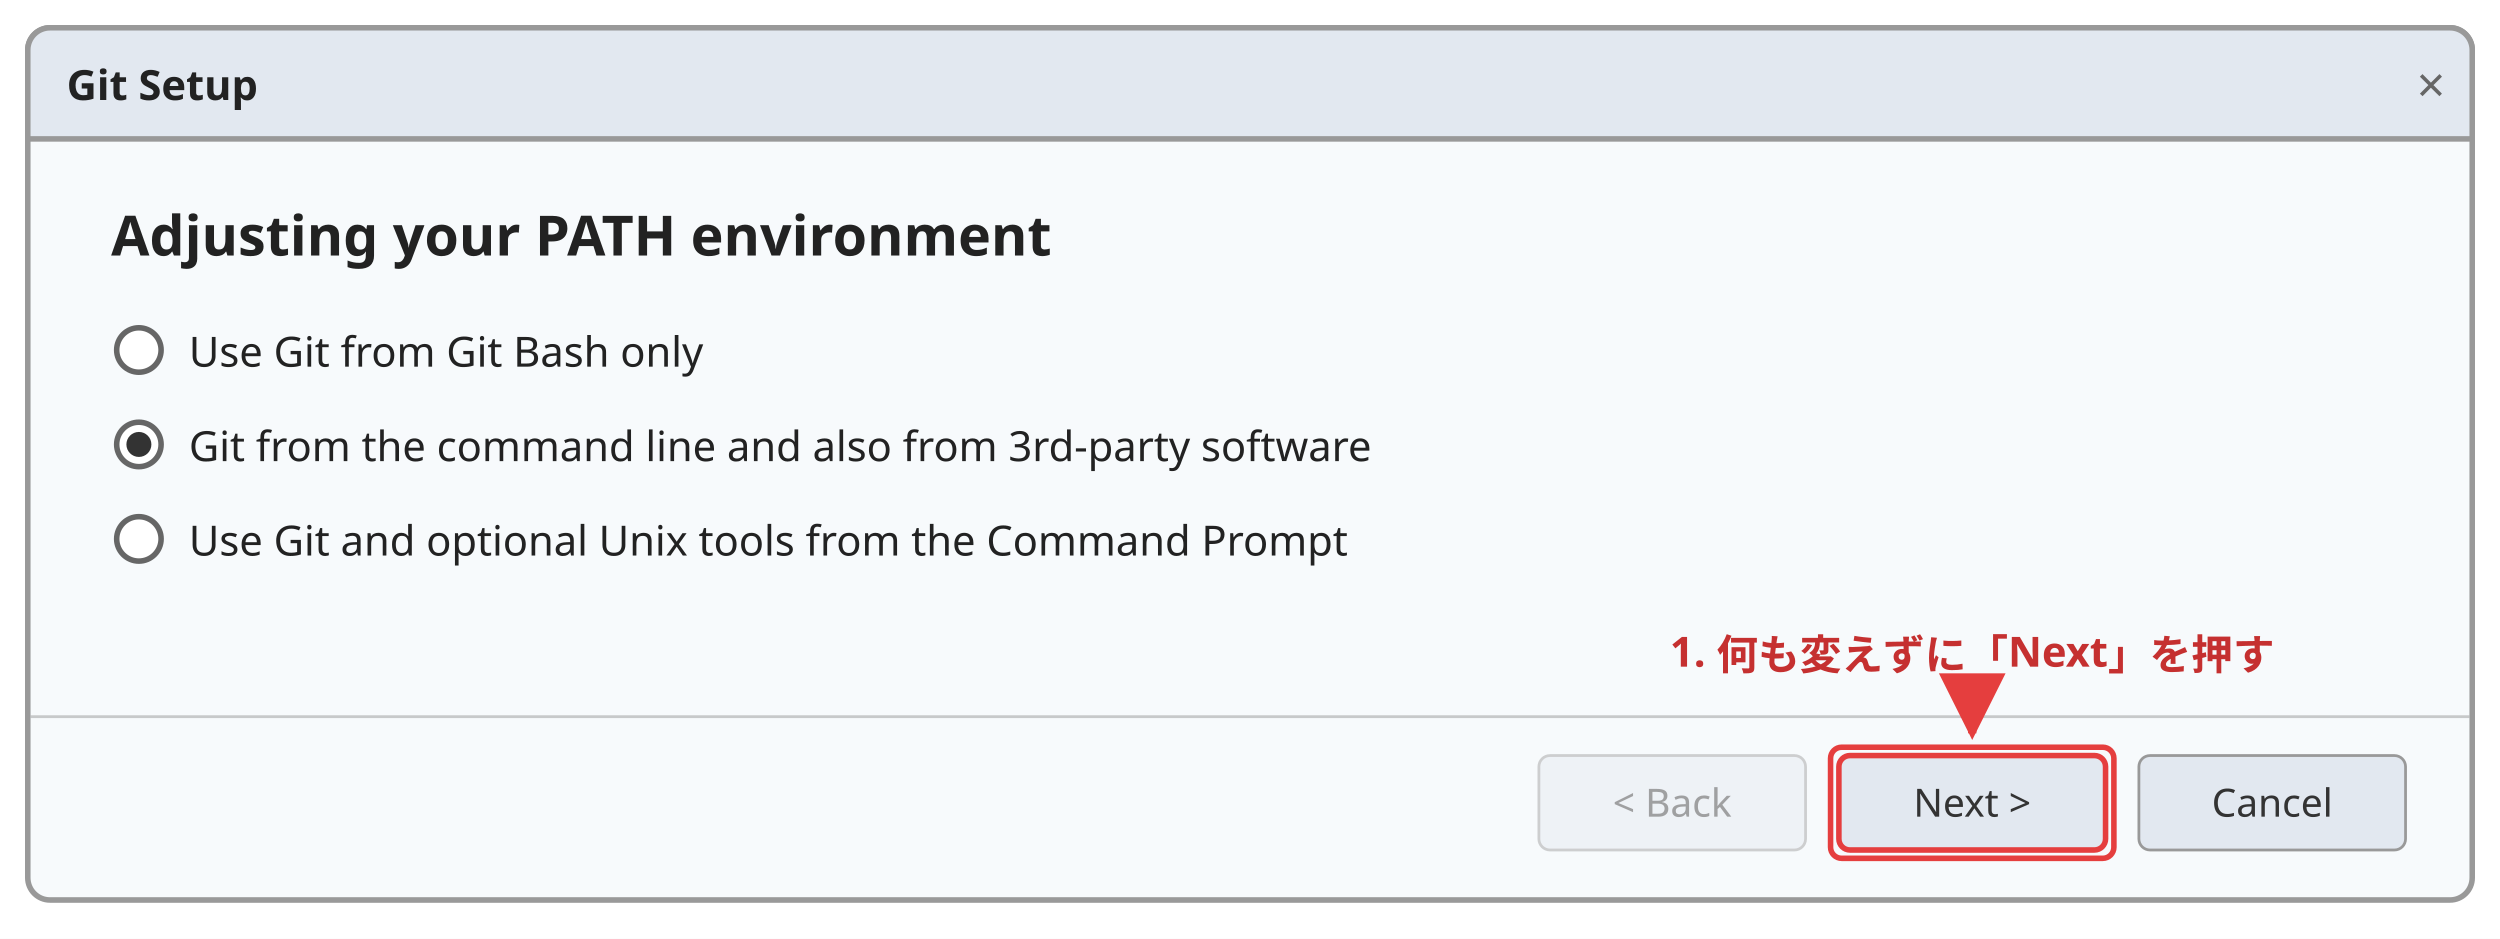
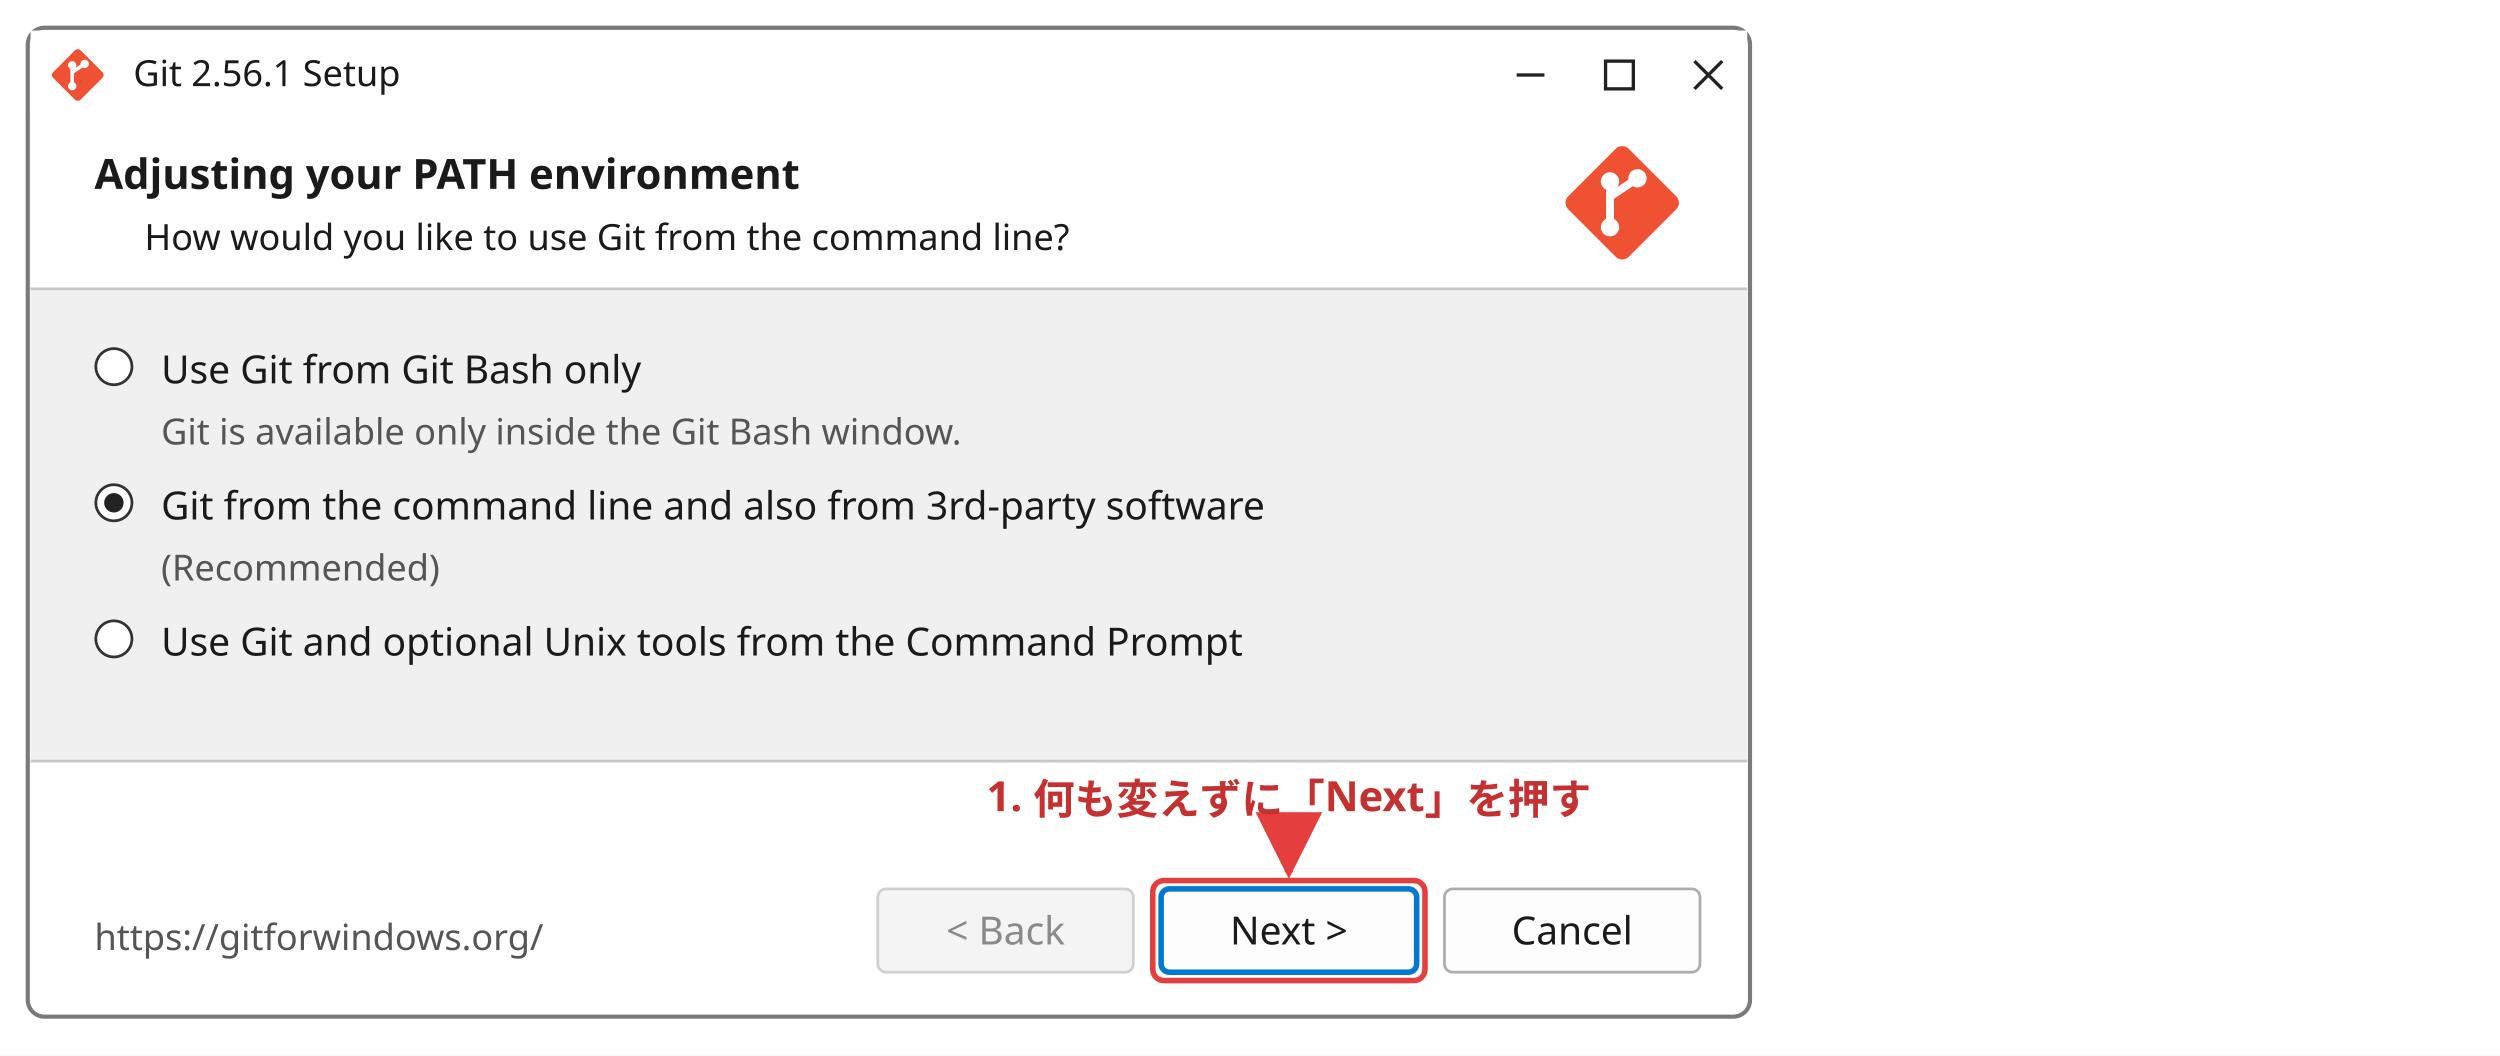
- <svg xmlns="http://www.w3.org/2000/svg" width="900" height="338" viewBox="0 0 900 338" font-family="Meiryo, 'Yu Gothic', sans-serif">
+ <svg xmlns="http://www.w3.org/2000/svg" width="900" height="380" viewBox="0 0 900 380" font-family="Meiryo, 'Yu Gothic', sans-serif">
  <defs>
    <marker id="r" viewBox="0 0 10 10" refX="9" refY="5" markerWidth="8" markerHeight="8" orient="auto">
      <path d="M0,0 L10,5 L0,10 z" fill="#e53e3e" />
    </marker>
  </defs>
-   <rect width="900" height="338" fill="#ffffff" />
-   <rect x="10" y="10" width="880" height="314" rx="8" fill="#f7fafc" stroke="#999" stroke-width="2" />
-   <path d="M10 18a8 8 0 0 1 8-8h864a8 8 0 0 1 8 8v32h-880z" fill="#e2e8f0" stroke="#999" stroke-width="2" />
-   <text x="24" y="36" font-size="15" font-weight="bold" fill="#222">Git Setup</text>
-   <text x="870" y="37" font-size="18" fill="#666">×</text>
-   <text x="40" y="92" font-size="20" font-weight="bold" fill="#222">Adjusting your PATH environment</text>
-   <circle cx="50" cy="126" r="8" fill="#fff" stroke="#666" stroke-width="2" />
-   <text x="68" y="132" font-size="15" fill="#222">Use Git from Git Bash only</text>
-   <circle cx="50" cy="160" r="8" fill="#fff" stroke="#666" stroke-width="2" />
-   <circle cx="50" cy="160" r="4.5" fill="#333" />
-   <text x="68" y="166" font-size="15" fill="#222">Git from the command line and also from 3rd-party software</text>
-   <circle cx="50" cy="194" r="8" fill="#fff" stroke="#666" stroke-width="2" />
-   <text x="68" y="200" font-size="15" fill="#222">Use Git and optional Unix tools from the Command Prompt</text>
-   <line x1="11" y1="258" x2="889" y2="258" stroke="#999" stroke-opacity="0.5" />
-   <rect x="770" y="272" width="96" height="34" rx="4" fill="#e2e8f0" stroke="#999" stroke-width="1" />
-   <text x="818" y="294" font-size="14" fill="#333" text-anchor="middle">Cancel</text>
-   <rect x="662" y="272" width="96" height="34" rx="4" fill="#e2e8f0" stroke="#e53e3e" stroke-width="2" />
-   <text x="710" y="294" font-size="14" fill="#333" text-anchor="middle">Next &gt;</text>
-   <rect x="659" y="269" width="102" height="40" rx="4" fill="none" stroke="#e53e3e" stroke-width="2" />
-   <g opacity="0.45">
-     <rect x="554" y="272" width="96" height="34" rx="4" fill="#e2e8f0" stroke="#999" stroke-width="1" />
-     <text x="602" y="294" font-size="14" fill="#333" text-anchor="middle">&lt; Back</text>
-   </g>
-   <path d="M710,246 L710,264" stroke="#e53e3e" stroke-width="3" fill="none" marker-end="url(#r)" />
-   <text x="710" y="240" font-size="15" font-weight="bold" fill="#c53030" text-anchor="middle">1. 何も変えずに「Next」を押す</text>
+   <rect width="900" height="380" fill="#ffffff" />
+   <rect x="10" y="10" width="620" height="356" rx="6" fill="#fff" stroke="#7a7a7a" stroke-width="1.5" />
+   <rect x="11" y="11" width="618" height="31" fill="#fff" />
+   <rect x="21" y="20" width="14" height="14" rx="1.5" fill="#f05133" transform="rotate(45 28 27)" />
+   <path d="M26 23.5V31M26 26L30.5 23" stroke="#fff" stroke-width="1.3" fill="none" />
+   <circle cx="26" cy="23.5" r="1.5" fill="#fff" />
+   <circle cx="26" cy="31" r="1.5" fill="#fff" />
+   <circle cx="30.5" cy="23" r="1.5" fill="#fff" />
+   <text x="48" y="31" font-size="13" fill="#1a1a1a" font-family="'Segoe UI', Tahoma, Meiryo, sans-serif">Git 2.56.1 Setup</text>
+   <path d="M546 27h10M578 22h10v10h-10zM610 22l10 10M620 22l-10 10" stroke="#222" stroke-width="1.2" fill="none" />
+   <rect x="11" y="42" width="618" height="232" fill="#f0f0f0" />
+   <rect x="11" y="42" width="618" height="62" fill="#fff" />
+   <path d="M11 104h618" stroke="#c8c8c8" />
+   <text x="34" y="68" font-size="15" font-weight="bold" fill="#1a1a1a" font-family="'Segoe UI', Tahoma, Meiryo, sans-serif">Adjusting your PATH environment</text>
+   <text x="52" y="90" font-size="13" fill="#1a1a1a" font-family="'Segoe UI', Tahoma, Meiryo, sans-serif">How would you like to use Git from the command line?</text>
+   <rect x="568.6" y="57.6" width="30.8" height="30.8" rx="3.3" fill="#f05133" transform="rotate(45 584 73)" />
+   <path d="M579.6 65.3V81.8M579.6 70.8L589.5 64.2" stroke="#fff" stroke-width="2.86" fill="none" />
+   <circle cx="579.6" cy="65.3" r="3.3" fill="#fff" />
+   <circle cx="579.6" cy="81.8" r="3.3" fill="#fff" />
+   <circle cx="589.5" cy="64.2" r="3.3" fill="#fff" />
+   <path d="M11 274h618" stroke="#c8c8c8" />
+   <circle cx="41" cy="132" r="6.5" fill="#fff" stroke="#333" />
+   <text x="58" y="138" font-size="14" fill="#1a1a1a" font-family="'Segoe UI', Tahoma, Meiryo, sans-serif">Use Git from Git Bash only</text>
+   <text x="58" y="160" font-size="13" fill="#555" font-family="'Segoe UI', Tahoma, Meiryo, sans-serif">Git is available only inside the Git Bash window.</text>
+   <circle cx="41" cy="181" r="6.5" fill="#fff" stroke="#333" />
+   <circle cx="41" cy="181" r="3.5" fill="#222" />
+   <text x="58" y="187" font-size="14" fill="#1a1a1a" font-family="'Segoe UI', Tahoma, Meiryo, sans-serif">Git from the command line and also from 3rd-party software</text>
+   <text x="58" y="209" font-size="13" fill="#555" font-family="'Segoe UI', Tahoma, Meiryo, sans-serif">(Recommended)</text>
+   <circle cx="41" cy="230" r="6.5" fill="#fff" stroke="#333" />
+   <text x="58" y="236" font-size="14" fill="#1a1a1a" font-family="'Segoe UI', Tahoma, Meiryo, sans-serif">Use Git and optional Unix tools from the Command Prompt</text>
+   <text x="34" y="342" font-size="13" fill="#555" font-family="'Segoe UI', Tahoma, Meiryo, sans-serif">https://gitforwindows.org/</text>
+   <rect x="520" y="320" width="92" height="30" rx="3" fill="#fdfdfd" stroke="#adadad" stroke-width="1" />
+   <text x="566" y="340" font-size="14" fill="#1a1a1a" text-anchor="middle" font-family="'Segoe UI', Tahoma, Meiryo, sans-serif">Cancel</text>
+   <rect x="418" y="320" width="92" height="30" rx="3" fill="#fdfdfd" stroke="#0078d4" stroke-width="2" />
+   <text x="464" y="340" font-size="14" fill="#1a1a1a" text-anchor="middle" font-family="'Segoe UI', Tahoma, Meiryo, sans-serif">Next &gt;</text>
+   <rect x="415" y="317" width="98" height="36" rx="4" fill="none" stroke="#e53e3e" stroke-width="2" />
+   <rect x="316" y="320" width="92" height="30" rx="3" fill="#f4f4f4" stroke="#d0d0d0" stroke-width="1" />
+   <text x="362" y="340" font-size="14" fill="#8a8a8a" text-anchor="middle" font-family="'Segoe UI', Tahoma, Meiryo, sans-serif">&lt; Back</text>
+   <path d="M464,298 L464,314" stroke="#e53e3e" stroke-width="3" fill="none" marker-end="url(#r)" />
+   <text x="464" y="292" font-size="15" font-weight="bold" fill="#c53030" text-anchor="middle">1. 何も変えずに「Next」を押す</text>
</svg>
